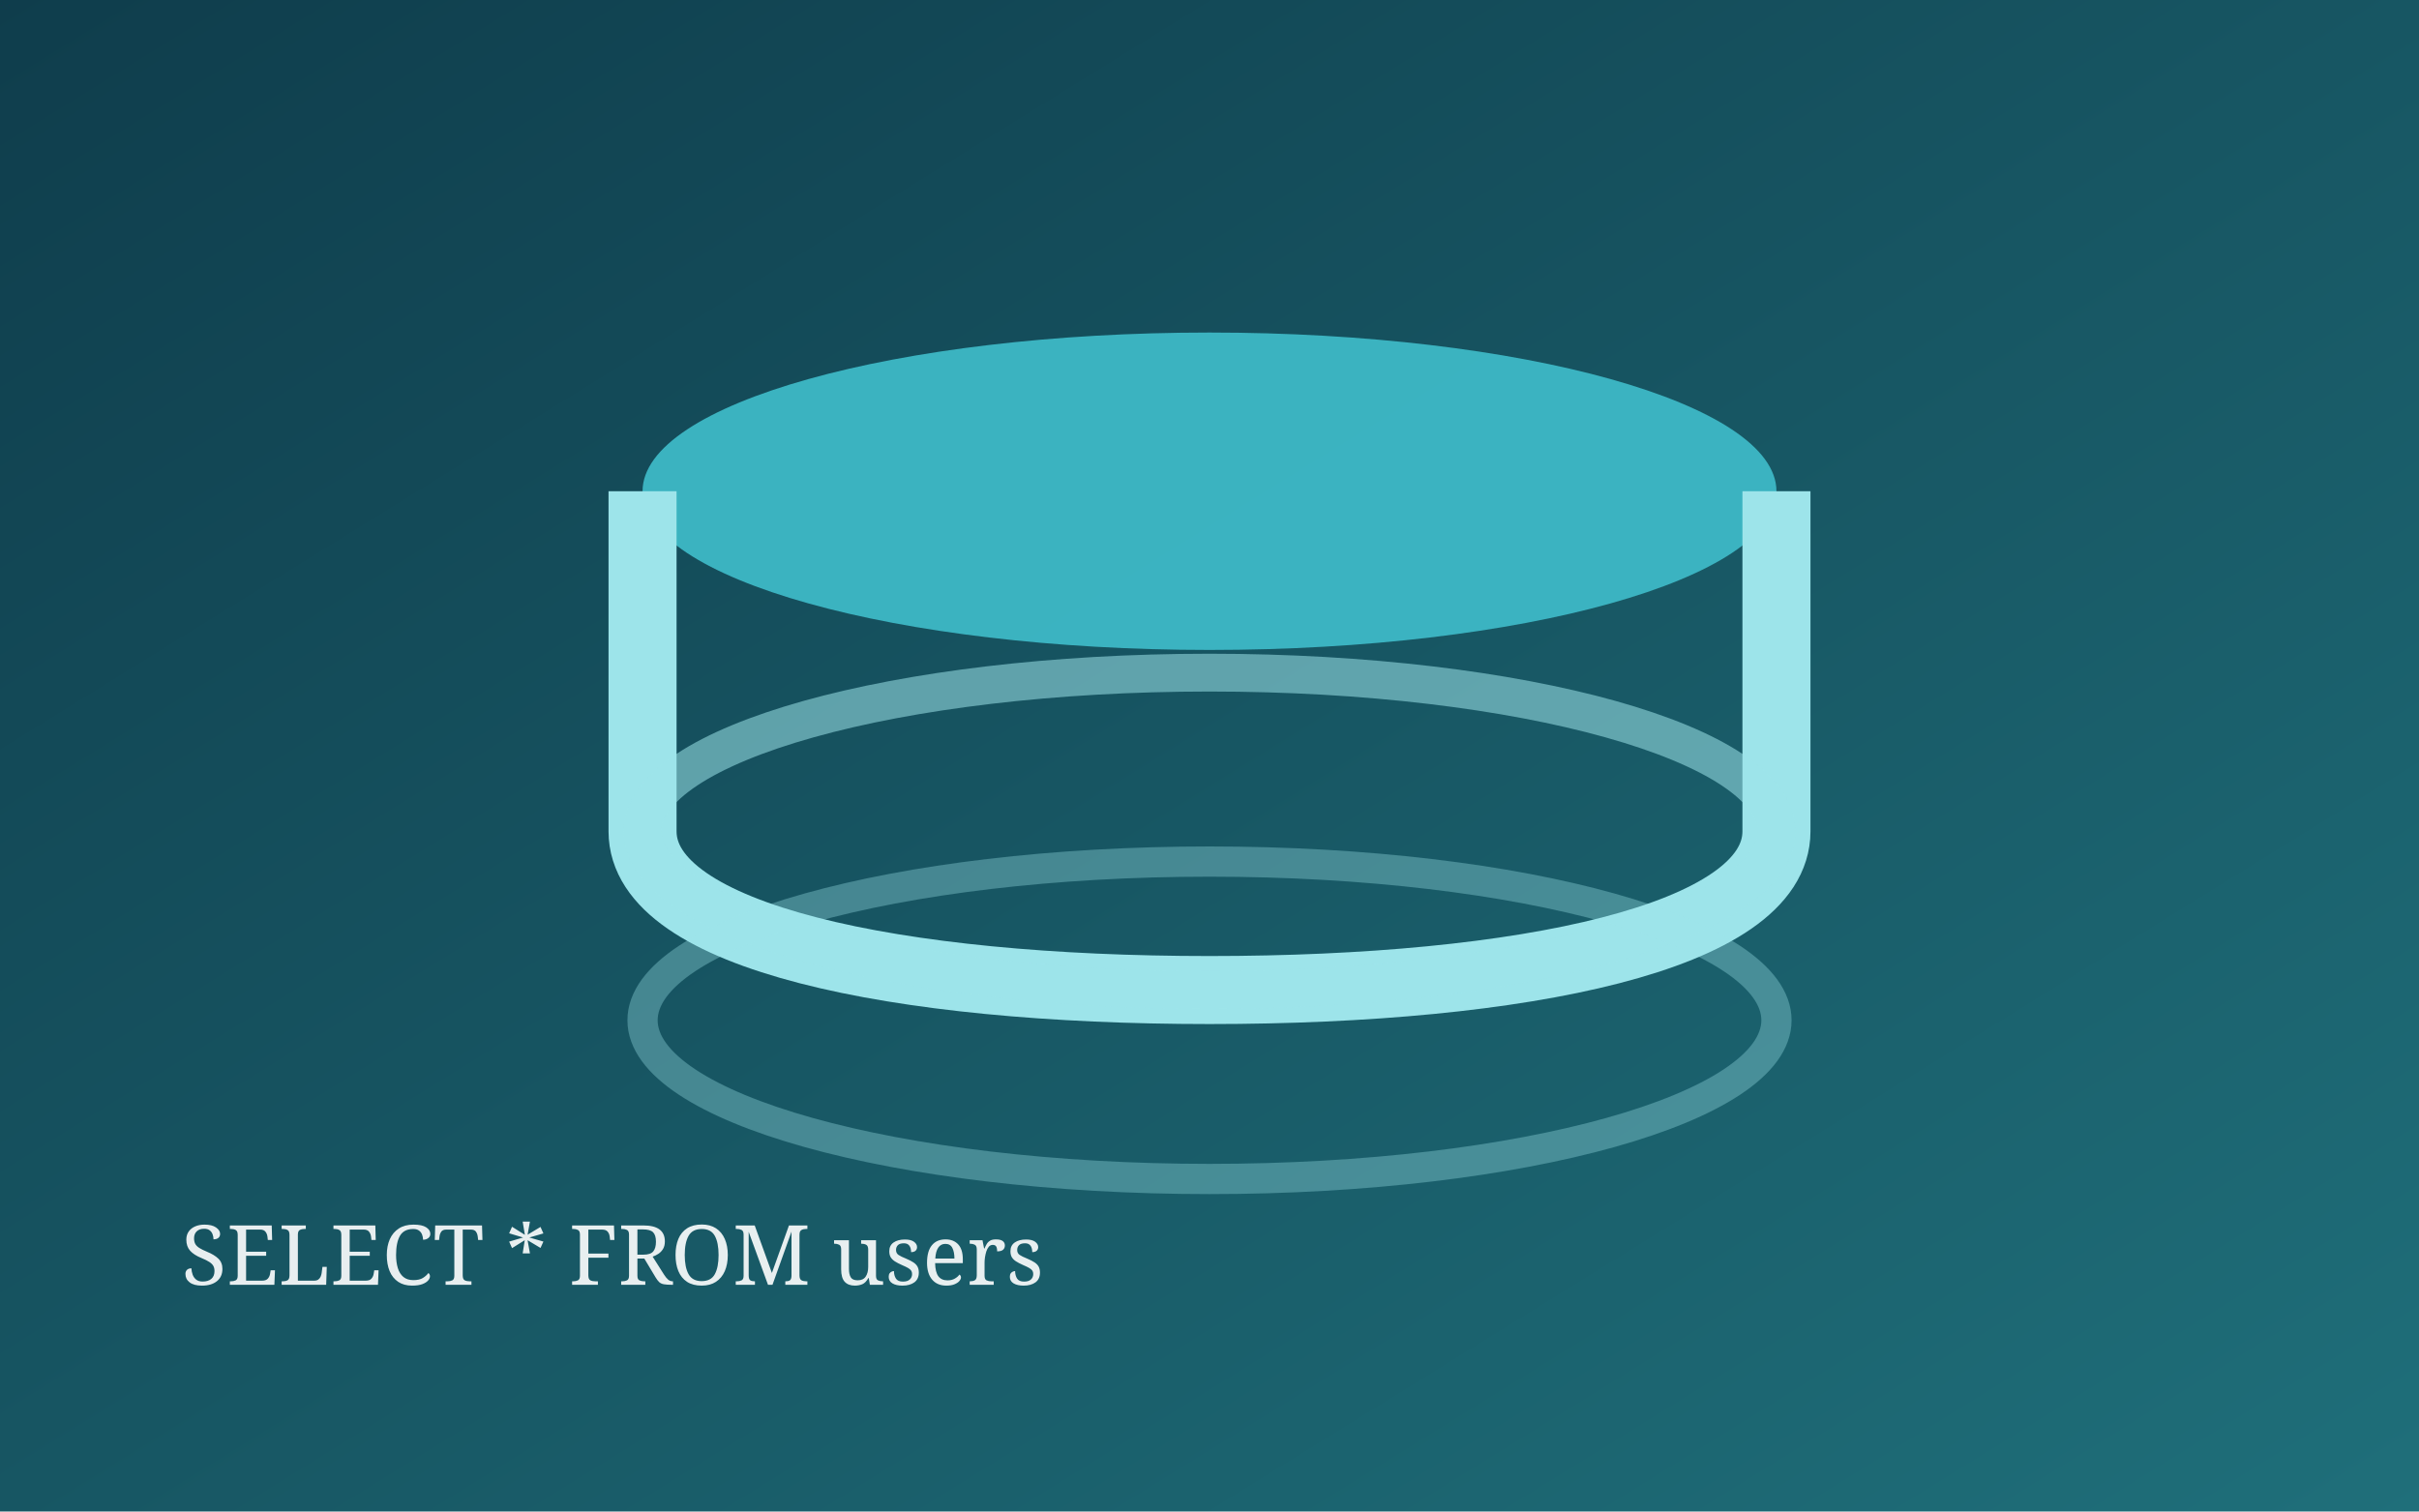
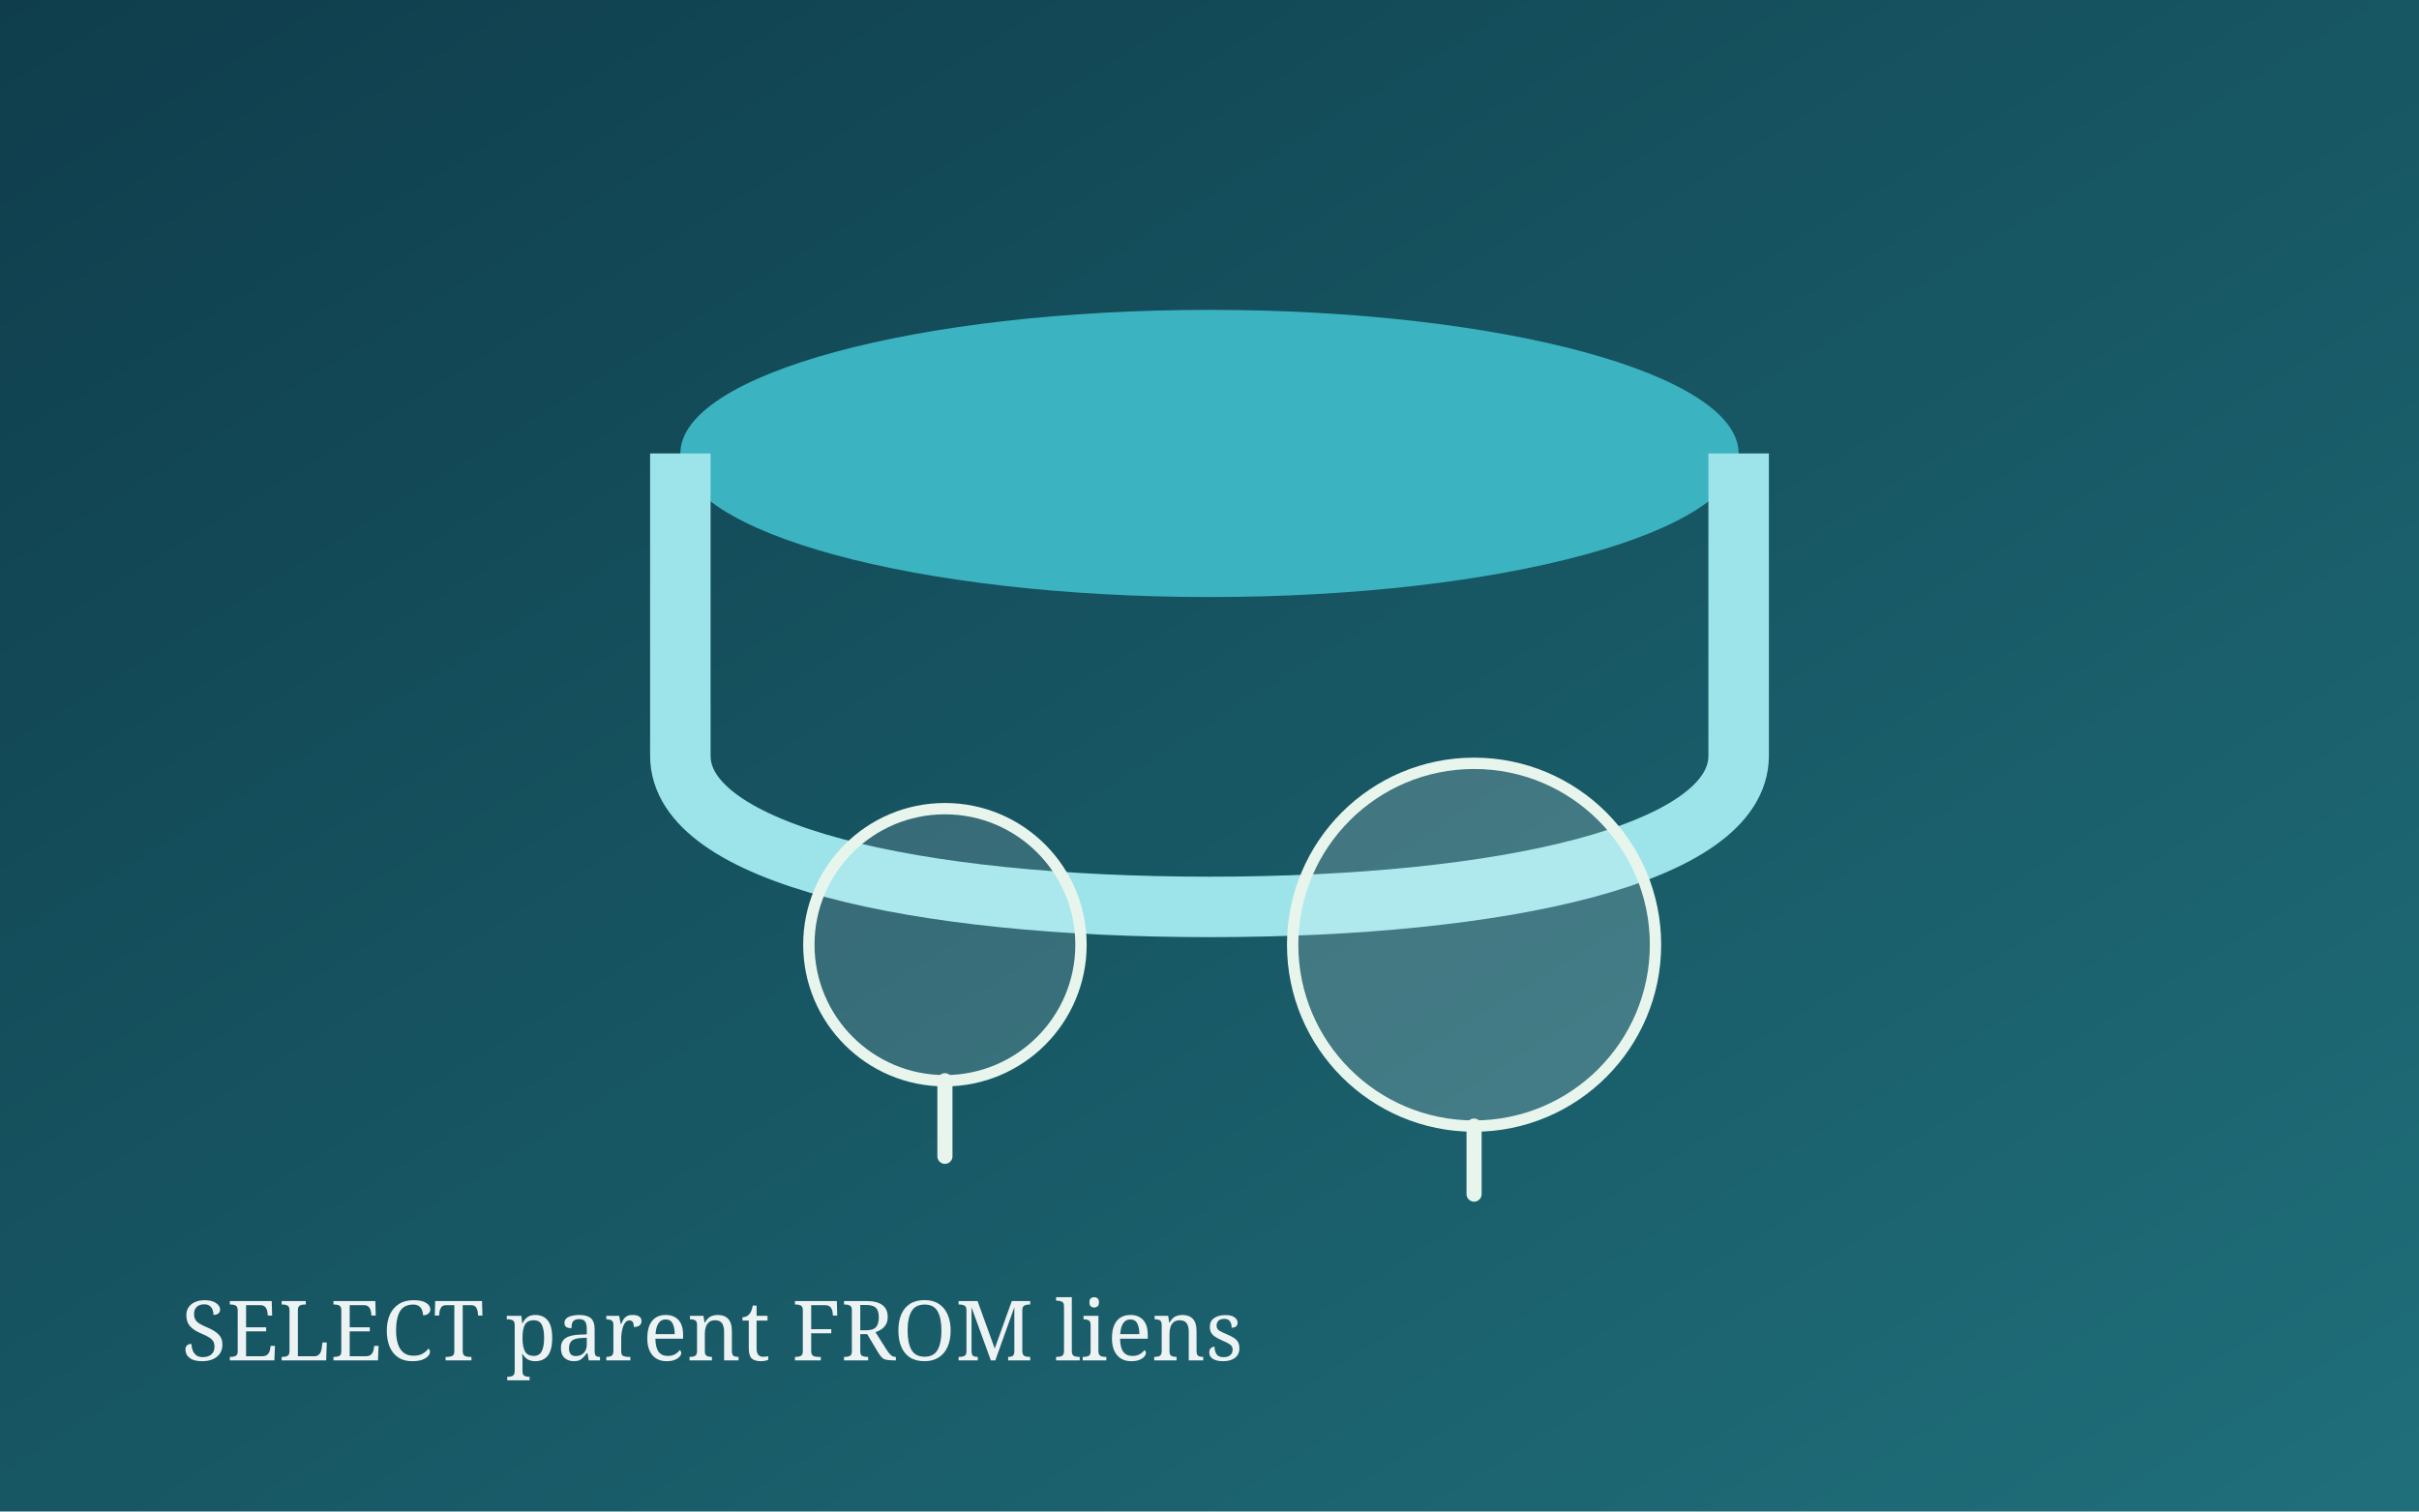
- <svg xmlns="http://www.w3.org/2000/svg" viewBox="0 0 640 400" role="img" aria-label="Illustration SQL">
+ <svg xmlns="http://www.w3.org/2000/svg" viewBox="0 0 640 400" role="img" aria-label="Illustration SQL — L'enfant retrouvé">
  <defs>
    <linearGradient id="sql-bg" x1="0" y1="0" x2="1" y2="1">
      <stop offset="0%" stop-color="#0f3d4c" />
      <stop offset="100%" stop-color="#1f6f7a" />
    </linearGradient>
  </defs>
  <rect width="640" height="400" fill="url(#sql-bg)" />
-   <ellipse cx="320" cy="130" rx="150" ry="42" fill="#3db8c5" opacity="0.95" />
-   <path d="M170 130 v90 c0 28 67 42 150 42 s150-14 150-42 v-90" fill="none" stroke="#9de4ea" stroke-width="18" />
-   <ellipse cx="320" cy="220" rx="150" ry="42" fill="none" stroke="#9de4ea" stroke-width="10" opacity="0.55" />
-   <ellipse cx="320" cy="270" rx="150" ry="42" fill="none" stroke="#9de4ea" stroke-width="8" opacity="0.35" />
-   <text x="48" y="340" fill="rgba(255,255,255,0.9)" font-family="Georgia, serif" font-size="22">SELECT * FROM users</text>
+   <ellipse cx="320" cy="120" rx="140" ry="38" fill="#3db8c5" opacity="0.95" />
+   <path d="M180 120 v80 c0 26 62 40 140 40 s140-14 140-40 v-80" fill="none" stroke="#9de4ea" stroke-width="16" />
+   <circle cx="250" cy="250" r="36" fill="rgba(255,255,255,0.14)" stroke="#e8f5ed" stroke-width="3" />
+   <circle cx="390" cy="250" r="48" fill="rgba(255,255,255,0.18)" stroke="#e8f5ed" stroke-width="3" />
+   <path d="M250 286 v20 M390 298 v18" stroke="#e8f5ed" stroke-width="4" stroke-linecap="round" />
+   <text x="48" y="360" fill="rgba(255,255,255,0.92)" font-family="Georgia, serif" font-size="22">SELECT parent FROM liens</text>
</svg>
